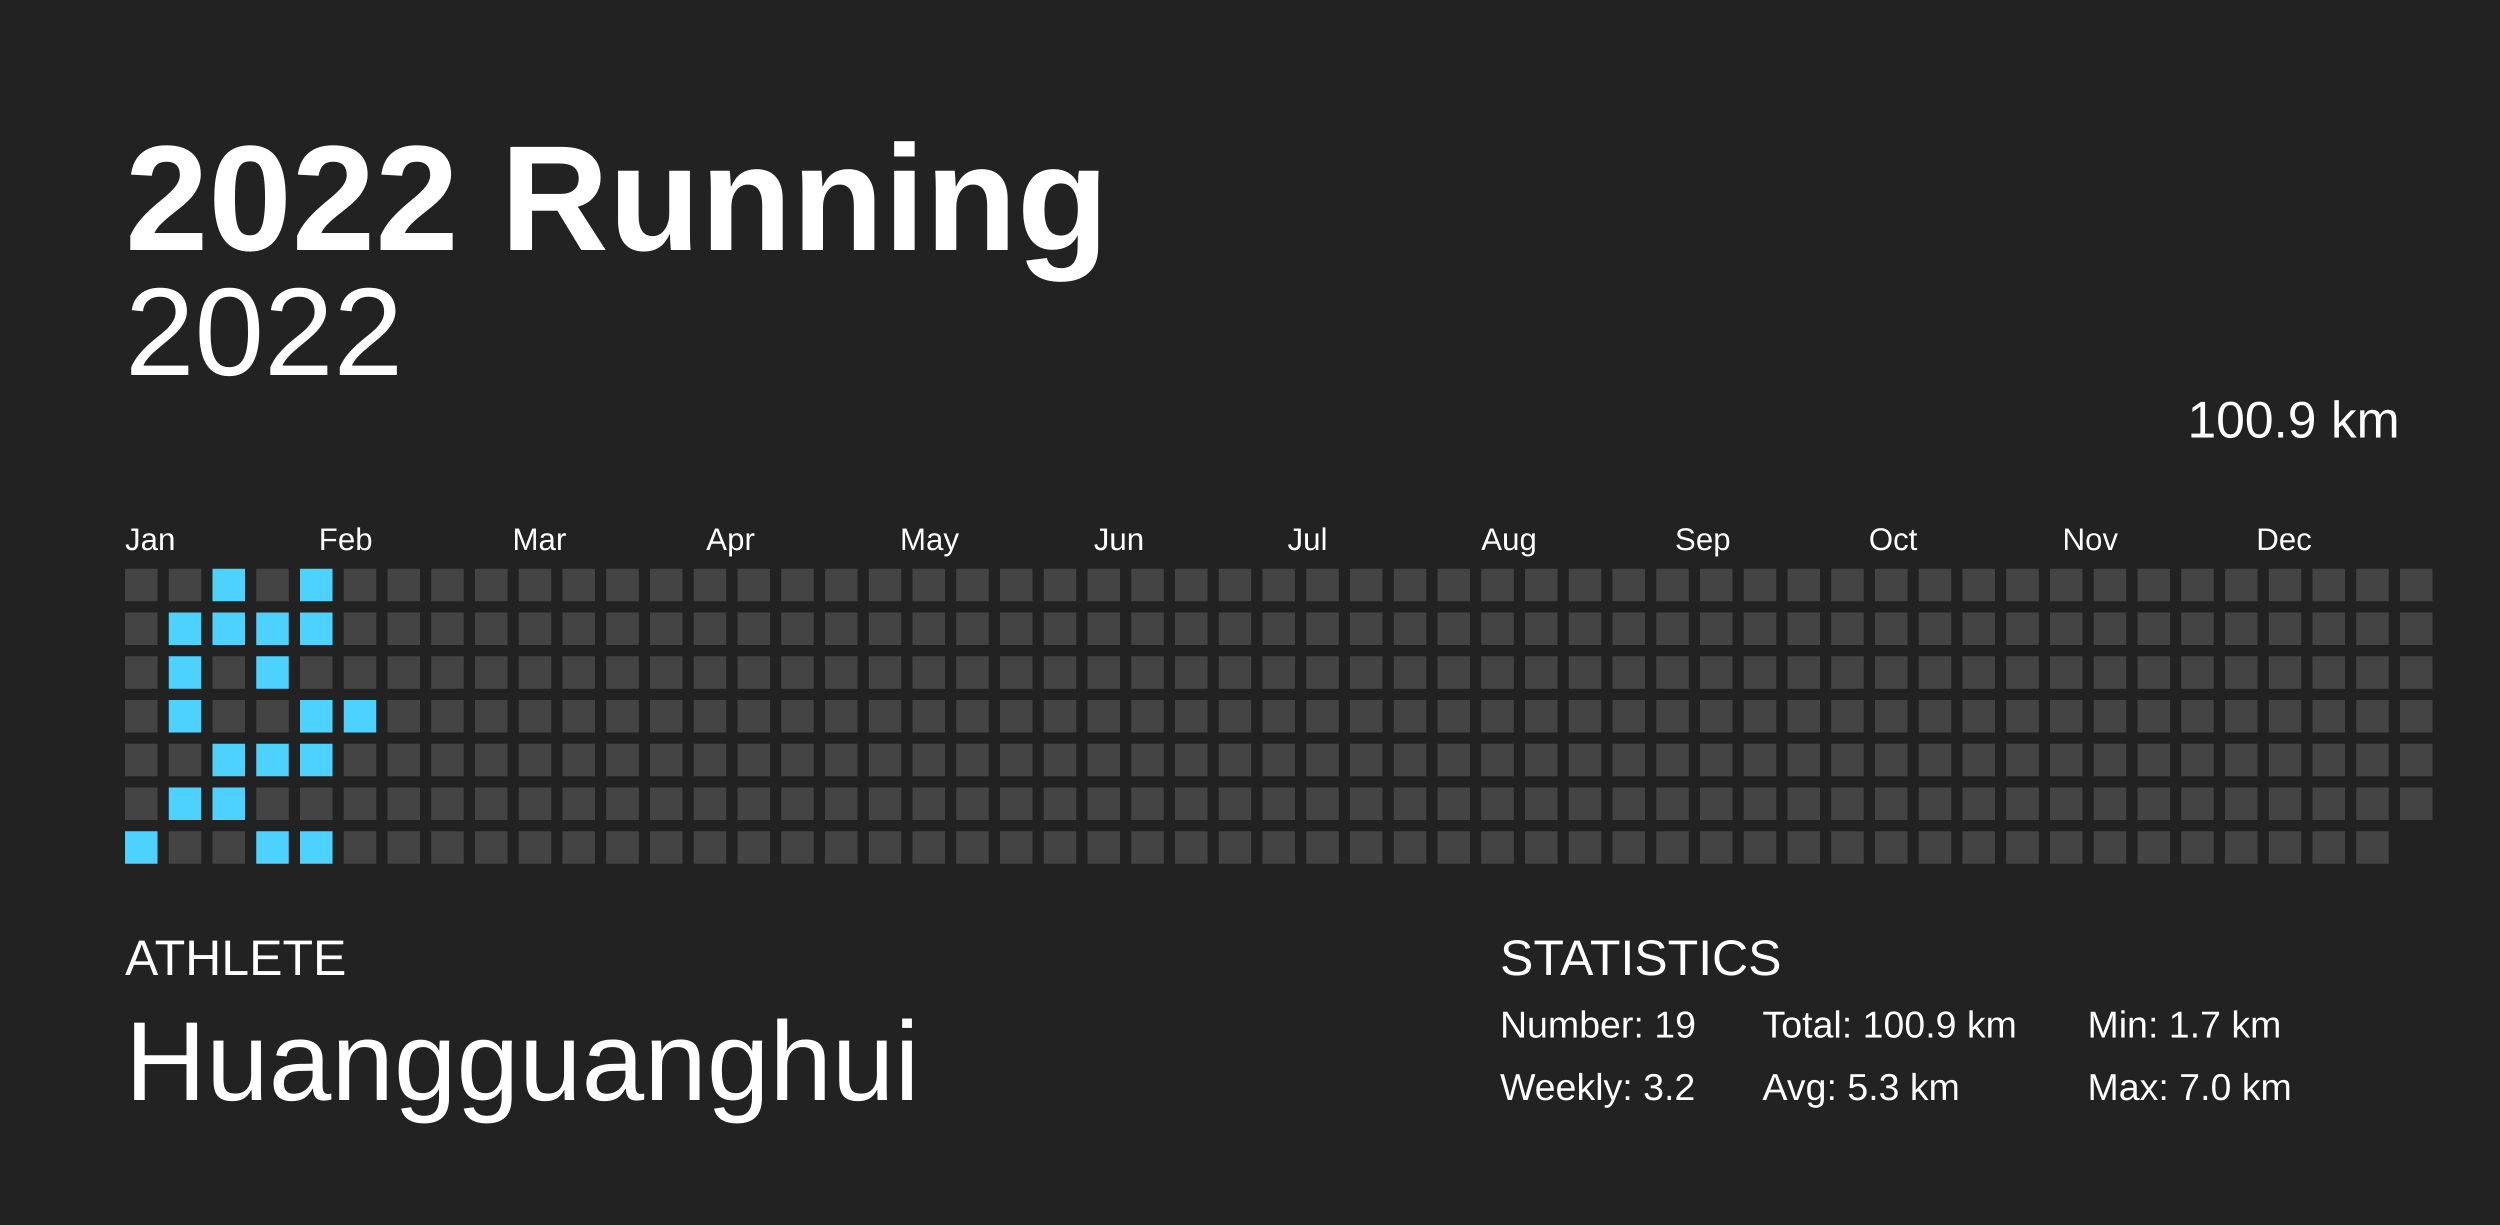
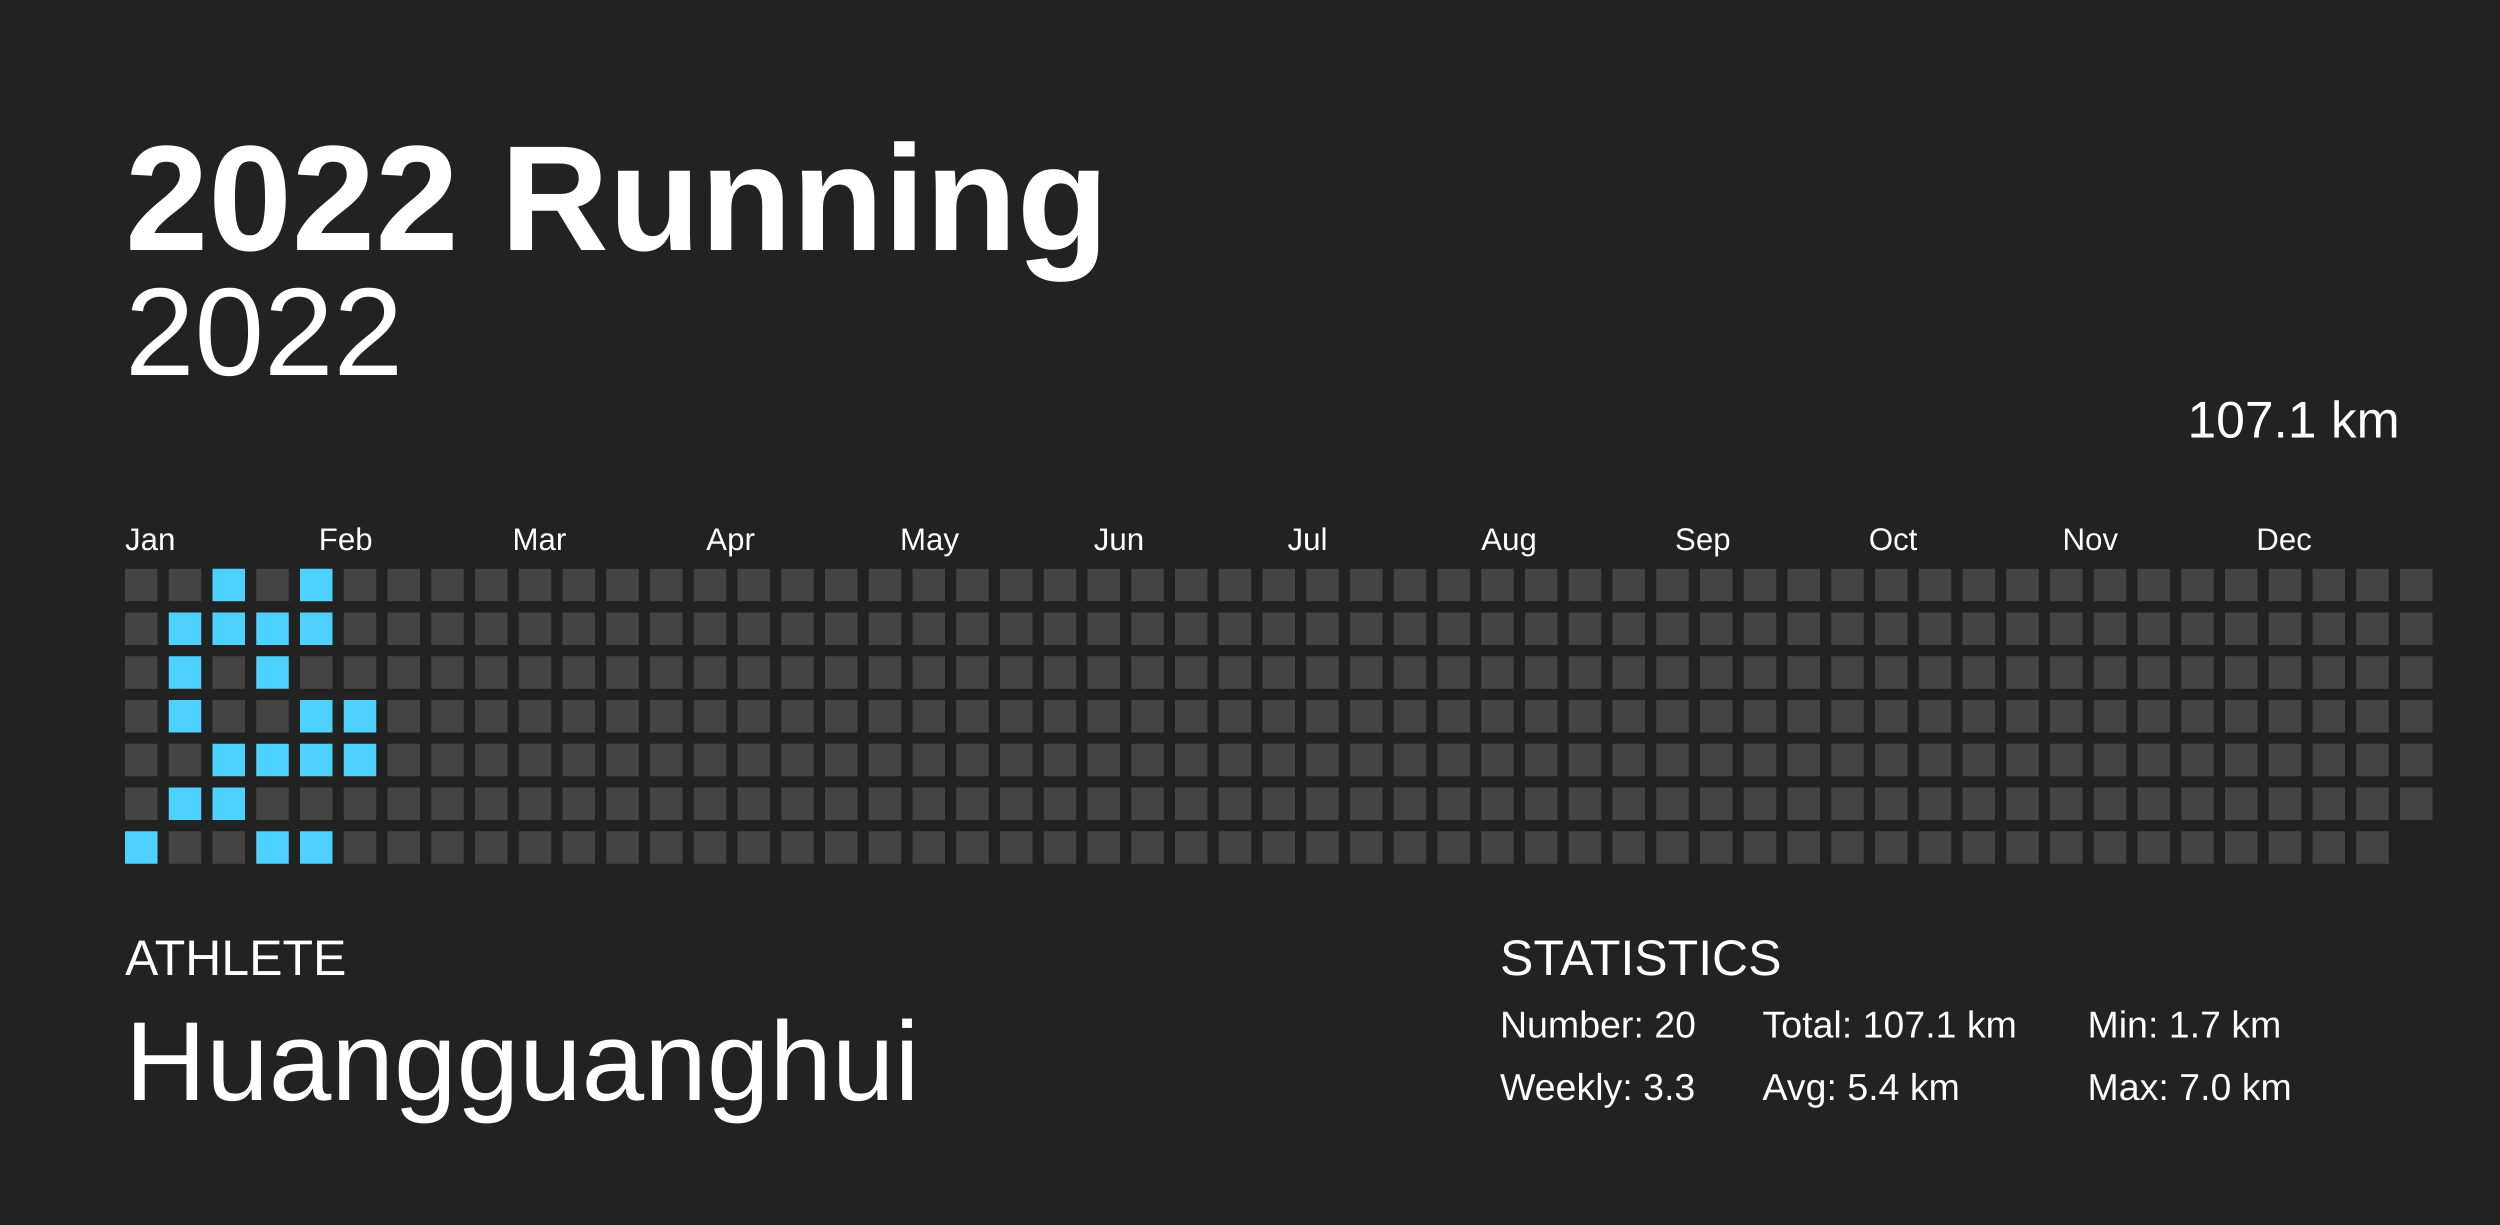
<svg xmlns="http://www.w3.org/2000/svg" baseProfile="full" height="98mm" version="1.1" viewBox="0,0,200,98" width="200mm">
  <defs />
  <rect fill="#222222" height="98" width="200" x="0" y="0" />
  <text fill="#FFFFFF" style="font-size:12px; font-family:Arial; font-weight:bold;" x="10" y="20">2022 Running</text>
  <text fill="#FFFFFF" style="font-size:4px; font-family:Arial" x="10" y="78">ATHLETE</text>
  <text fill="#FFFFFF" style="font-size:9px; font-family:Arial" x="10" y="88">Huangguanghui</text>
  <text fill="#FFFFFF" style="font-size:4px; font-family:Arial" x="120" y="78">STATISTICS</text>
-   <text fill="#FFFFFF" style="font-size:3px; font-family:Arial" x="120" y="83">Number: 19</text>
-   <text fill="#FFFFFF" style="font-size:3px; font-family:Arial" x="120" y="88">Weekly: 3.2</text>
-   <text fill="#FFFFFF" style="font-size:3px; font-family:Arial" x="141" y="83">Total: 100.9 km</text>
-   <text fill="#FFFFFF" style="font-size:3px; font-family:Arial" x="141" y="88">Avg: 5.3 km</text>
+   <text fill="#FFFFFF" style="font-size:3px; font-family:Arial" x="120" y="83">Number: 20</text>
+   <text fill="#FFFFFF" style="font-size:3px; font-family:Arial" x="120" y="88">Weekly: 3.3</text>
+   <text fill="#FFFFFF" style="font-size:3px; font-family:Arial" x="141" y="83">Total: 107.1 km</text>
+   <text fill="#FFFFFF" style="font-size:3px; font-family:Arial" x="141" y="88">Avg: 5.4 km</text>
  <text fill="#FFFFFF" style="font-size:3px; font-family:Arial" x="167" y="83">Min: 1.7 km</text>
  <text fill="#FFFFFF" style="font-size:3px; font-family:Arial" x="167" y="88">Max: 7.0 km</text>
  <text alignment-baseline="hanging" fill="#FFFFFF" style="font-size:10.0px; font-family:Arial;" x="10" y="30">2022</text>
-   <text alignment-baseline="hanging" fill="#FFFFFF" style="font-size:4.125px; font-family:Arial;" x="175" y="35">100.9 km</text>
+   <text alignment-baseline="hanging" fill="#FFFFFF" style="font-size:4.125px; font-family:Arial;" x="175" y="35">107.1 km</text>
  <text fill="#FFFFFF" style="font-size:2.5px; font-family:Arial" x="10.0" y="44">Jan</text>
  <text fill="#FFFFFF" style="font-size:2.5px; font-family:Arial" x="25.5" y="44">Feb</text>
  <text fill="#FFFFFF" style="font-size:2.5px; font-family:Arial" x="41.0" y="44">Mar</text>
  <text fill="#FFFFFF" style="font-size:2.5px; font-family:Arial" x="56.5" y="44">Apr</text>
  <text fill="#FFFFFF" style="font-size:2.5px; font-family:Arial" x="72.0" y="44">May</text>
  <text fill="#FFFFFF" style="font-size:2.5px; font-family:Arial" x="87.5" y="44">Jun</text>
  <text fill="#FFFFFF" style="font-size:2.5px; font-family:Arial" x="103.0" y="44">Jul</text>
  <text fill="#FFFFFF" style="font-size:2.5px; font-family:Arial" x="118.5" y="44">Aug</text>
  <text fill="#FFFFFF" style="font-size:2.5px; font-family:Arial" x="134.0" y="44">Sep</text>
  <text fill="#FFFFFF" style="font-size:2.5px; font-family:Arial" x="149.5" y="44">Oct</text>
  <text fill="#FFFFFF" style="font-size:2.5px; font-family:Arial" x="165.0" y="44">Nov</text>
  <text fill="#FFFFFF" style="font-size:2.5px; font-family:Arial" x="180.5" y="44">Dec</text>
  <rect fill="#444444" height="2.6" width="2.6" x="10.0" y="45.5" />
  <rect fill="#444444" height="2.6" width="2.6" x="10.0" y="49.0" />
  <rect fill="#444444" height="2.6" width="2.6" x="10.0" y="52.5" />
  <rect fill="#444444" height="2.6" width="2.6" x="10.0" y="56.0" />
  <rect fill="#444444" height="2.6" width="2.6" x="10.0" y="59.5" />
  <rect fill="#444444" height="2.6" width="2.6" x="10.0" y="63.0" />
  <rect fill="#4dd2ff" height="2.6" width="2.6" x="10.0" y="66.5" />
  <rect fill="#444444" height="2.6" width="2.6" x="13.5" y="45.5" />
  <rect fill="#4dd2ff" height="2.6" width="2.6" x="13.5" y="49.0" />
  <rect fill="#4dd2ff" height="2.6" width="2.6" x="13.5" y="52.5" />
  <rect fill="#4dd2ff" height="2.6" width="2.6" x="13.5" y="56.0" />
  <rect fill="#444444" height="2.6" width="2.6" x="13.5" y="59.5" />
  <rect fill="#4dd2ff" height="2.6" width="2.6" x="13.5" y="63.0" />
  <rect fill="#444444" height="2.6" width="2.6" x="13.5" y="66.5" />
  <rect fill="#4dd2ff" height="2.6" width="2.6" x="17.0" y="45.5" />
  <rect fill="#4dd2ff" height="2.6" width="2.6" x="17.0" y="49.0" />
  <rect fill="#444444" height="2.6" width="2.6" x="17.0" y="52.5" />
  <rect fill="#444444" height="2.6" width="2.6" x="17.0" y="56.0" />
  <rect fill="#4dd2ff" height="2.6" width="2.6" x="17.0" y="59.5" />
  <rect fill="#4dd2ff" height="2.6" width="2.6" x="17.0" y="63.0" />
  <rect fill="#444444" height="2.6" width="2.6" x="17.0" y="66.5" />
  <rect fill="#444444" height="2.6" width="2.6" x="20.5" y="45.5" />
  <rect fill="#4dd2ff" height="2.6" width="2.6" x="20.5" y="49.0" />
  <rect fill="#4dd2ff" height="2.6" width="2.6" x="20.5" y="52.5" />
  <rect fill="#444444" height="2.6" width="2.6" x="20.5" y="56.0" />
  <rect fill="#4dd2ff" height="2.6" width="2.6" x="20.5" y="59.5" />
  <rect fill="#444444" height="2.6" width="2.6" x="20.5" y="63.0" />
  <rect fill="#4dd2ff" height="2.6" width="2.6" x="20.5" y="66.5" />
  <rect fill="#4dd2ff" height="2.6" width="2.6" x="24.0" y="45.5" />
  <rect fill="#4dd2ff" height="2.6" width="2.6" x="24.0" y="49.0" />
  <rect fill="#444444" height="2.6" width="2.6" x="24.0" y="52.5" />
  <rect fill="#4dd2ff" height="2.6" width="2.6" x="24.0" y="56.0" />
  <rect fill="#4dd2ff" height="2.6" width="2.6" x="24.0" y="59.5" />
  <rect fill="#444444" height="2.6" width="2.6" x="24.0" y="63.0" />
  <rect fill="#4dd2ff" height="2.6" width="2.6" x="24.0" y="66.5" />
  <rect fill="#444444" height="2.6" width="2.6" x="27.5" y="45.5" />
  <rect fill="#444444" height="2.6" width="2.6" x="27.5" y="49.0" />
  <rect fill="#444444" height="2.6" width="2.6" x="27.5" y="52.5" />
  <rect fill="#4dd2ff" height="2.6" width="2.6" x="27.5" y="56.0" />
-   <rect fill="#444444" height="2.6" width="2.6" x="27.5" y="59.5" />
+   <rect fill="#4dd2ff" height="2.6" width="2.6" x="27.5" y="59.5" />
  <rect fill="#444444" height="2.6" width="2.6" x="27.5" y="63.0" />
  <rect fill="#444444" height="2.6" width="2.6" x="27.5" y="66.5" />
  <rect fill="#444444" height="2.6" width="2.6" x="31.0" y="45.5" />
  <rect fill="#444444" height="2.6" width="2.6" x="31.0" y="49.0" />
  <rect fill="#444444" height="2.6" width="2.6" x="31.0" y="52.5" />
  <rect fill="#444444" height="2.6" width="2.6" x="31.0" y="56.0" />
  <rect fill="#444444" height="2.6" width="2.6" x="31.0" y="59.5" />
  <rect fill="#444444" height="2.6" width="2.6" x="31.0" y="63.0" />
  <rect fill="#444444" height="2.6" width="2.6" x="31.0" y="66.5" />
  <rect fill="#444444" height="2.6" width="2.6" x="34.5" y="45.5" />
  <rect fill="#444444" height="2.6" width="2.6" x="34.5" y="49.0" />
  <rect fill="#444444" height="2.6" width="2.6" x="34.5" y="52.5" />
  <rect fill="#444444" height="2.6" width="2.6" x="34.5" y="56.0" />
  <rect fill="#444444" height="2.6" width="2.6" x="34.5" y="59.5" />
  <rect fill="#444444" height="2.6" width="2.6" x="34.5" y="63.0" />
  <rect fill="#444444" height="2.6" width="2.6" x="34.5" y="66.5" />
  <rect fill="#444444" height="2.6" width="2.6" x="38.0" y="45.5" />
  <rect fill="#444444" height="2.6" width="2.6" x="38.0" y="49.0" />
  <rect fill="#444444" height="2.6" width="2.6" x="38.0" y="52.5" />
  <rect fill="#444444" height="2.6" width="2.6" x="38.0" y="56.0" />
  <rect fill="#444444" height="2.6" width="2.6" x="38.0" y="59.5" />
  <rect fill="#444444" height="2.6" width="2.6" x="38.0" y="63.0" />
  <rect fill="#444444" height="2.6" width="2.6" x="38.0" y="66.5" />
  <rect fill="#444444" height="2.6" width="2.6" x="41.5" y="45.5" />
  <rect fill="#444444" height="2.6" width="2.6" x="41.5" y="49.0" />
  <rect fill="#444444" height="2.6" width="2.6" x="41.5" y="52.5" />
  <rect fill="#444444" height="2.6" width="2.6" x="41.5" y="56.0" />
  <rect fill="#444444" height="2.6" width="2.6" x="41.5" y="59.5" />
  <rect fill="#444444" height="2.6" width="2.6" x="41.5" y="63.0" />
  <rect fill="#444444" height="2.6" width="2.6" x="41.5" y="66.5" />
  <rect fill="#444444" height="2.6" width="2.6" x="45.0" y="45.5" />
  <rect fill="#444444" height="2.6" width="2.6" x="45.0" y="49.0" />
  <rect fill="#444444" height="2.6" width="2.6" x="45.0" y="52.5" />
  <rect fill="#444444" height="2.6" width="2.6" x="45.0" y="56.0" />
  <rect fill="#444444" height="2.6" width="2.6" x="45.0" y="59.5" />
  <rect fill="#444444" height="2.6" width="2.6" x="45.0" y="63.0" />
  <rect fill="#444444" height="2.6" width="2.6" x="45.0" y="66.5" />
  <rect fill="#444444" height="2.6" width="2.6" x="48.5" y="45.5" />
  <rect fill="#444444" height="2.6" width="2.6" x="48.5" y="49.0" />
  <rect fill="#444444" height="2.6" width="2.6" x="48.5" y="52.5" />
  <rect fill="#444444" height="2.6" width="2.6" x="48.5" y="56.0" />
  <rect fill="#444444" height="2.6" width="2.6" x="48.5" y="59.5" />
  <rect fill="#444444" height="2.6" width="2.6" x="48.5" y="63.0" />
  <rect fill="#444444" height="2.6" width="2.6" x="48.5" y="66.5" />
  <rect fill="#444444" height="2.6" width="2.6" x="52.0" y="45.5" />
  <rect fill="#444444" height="2.6" width="2.6" x="52.0" y="49.0" />
  <rect fill="#444444" height="2.6" width="2.6" x="52.0" y="52.5" />
  <rect fill="#444444" height="2.6" width="2.6" x="52.0" y="56.0" />
  <rect fill="#444444" height="2.6" width="2.6" x="52.0" y="59.5" />
  <rect fill="#444444" height="2.6" width="2.6" x="52.0" y="63.0" />
  <rect fill="#444444" height="2.6" width="2.6" x="52.0" y="66.5" />
  <rect fill="#444444" height="2.6" width="2.6" x="55.5" y="45.5" />
  <rect fill="#444444" height="2.6" width="2.6" x="55.5" y="49.0" />
  <rect fill="#444444" height="2.6" width="2.6" x="55.5" y="52.5" />
  <rect fill="#444444" height="2.6" width="2.6" x="55.5" y="56.0" />
  <rect fill="#444444" height="2.6" width="2.6" x="55.5" y="59.5" />
  <rect fill="#444444" height="2.6" width="2.6" x="55.5" y="63.0" />
  <rect fill="#444444" height="2.6" width="2.6" x="55.5" y="66.5" />
  <rect fill="#444444" height="2.6" width="2.6" x="59.0" y="45.5" />
  <rect fill="#444444" height="2.6" width="2.6" x="59.0" y="49.0" />
  <rect fill="#444444" height="2.6" width="2.6" x="59.0" y="52.5" />
  <rect fill="#444444" height="2.6" width="2.6" x="59.0" y="56.0" />
  <rect fill="#444444" height="2.6" width="2.6" x="59.0" y="59.5" />
  <rect fill="#444444" height="2.6" width="2.6" x="59.0" y="63.0" />
  <rect fill="#444444" height="2.6" width="2.6" x="59.0" y="66.5" />
  <rect fill="#444444" height="2.6" width="2.6" x="62.5" y="45.5" />
  <rect fill="#444444" height="2.6" width="2.6" x="62.5" y="49.0" />
  <rect fill="#444444" height="2.6" width="2.6" x="62.5" y="52.5" />
  <rect fill="#444444" height="2.6" width="2.6" x="62.5" y="56.0" />
  <rect fill="#444444" height="2.6" width="2.6" x="62.5" y="59.5" />
  <rect fill="#444444" height="2.6" width="2.6" x="62.5" y="63.0" />
  <rect fill="#444444" height="2.6" width="2.6" x="62.5" y="66.5" />
  <rect fill="#444444" height="2.6" width="2.6" x="66.0" y="45.5" />
  <rect fill="#444444" height="2.6" width="2.6" x="66.0" y="49.0" />
  <rect fill="#444444" height="2.6" width="2.6" x="66.0" y="52.5" />
  <rect fill="#444444" height="2.6" width="2.6" x="66.0" y="56.0" />
  <rect fill="#444444" height="2.6" width="2.6" x="66.0" y="59.5" />
  <rect fill="#444444" height="2.6" width="2.6" x="66.0" y="63.0" />
  <rect fill="#444444" height="2.6" width="2.6" x="66.0" y="66.5" />
  <rect fill="#444444" height="2.6" width="2.6" x="69.5" y="45.5" />
  <rect fill="#444444" height="2.6" width="2.6" x="69.5" y="49.0" />
  <rect fill="#444444" height="2.6" width="2.6" x="69.5" y="52.5" />
  <rect fill="#444444" height="2.6" width="2.6" x="69.5" y="56.0" />
  <rect fill="#444444" height="2.6" width="2.6" x="69.5" y="59.5" />
  <rect fill="#444444" height="2.6" width="2.6" x="69.5" y="63.0" />
  <rect fill="#444444" height="2.6" width="2.6" x="69.5" y="66.5" />
  <rect fill="#444444" height="2.6" width="2.6" x="73.0" y="45.5" />
  <rect fill="#444444" height="2.6" width="2.6" x="73.0" y="49.0" />
  <rect fill="#444444" height="2.6" width="2.6" x="73.0" y="52.5" />
  <rect fill="#444444" height="2.6" width="2.6" x="73.0" y="56.0" />
  <rect fill="#444444" height="2.6" width="2.6" x="73.0" y="59.5" />
  <rect fill="#444444" height="2.6" width="2.6" x="73.0" y="63.0" />
  <rect fill="#444444" height="2.6" width="2.6" x="73.0" y="66.5" />
  <rect fill="#444444" height="2.6" width="2.6" x="76.5" y="45.5" />
  <rect fill="#444444" height="2.6" width="2.6" x="76.5" y="49.0" />
  <rect fill="#444444" height="2.6" width="2.6" x="76.5" y="52.5" />
  <rect fill="#444444" height="2.6" width="2.6" x="76.5" y="56.0" />
  <rect fill="#444444" height="2.6" width="2.6" x="76.5" y="59.5" />
  <rect fill="#444444" height="2.6" width="2.6" x="76.5" y="63.0" />
  <rect fill="#444444" height="2.6" width="2.6" x="76.5" y="66.5" />
  <rect fill="#444444" height="2.6" width="2.6" x="80.0" y="45.5" />
  <rect fill="#444444" height="2.6" width="2.6" x="80.0" y="49.0" />
  <rect fill="#444444" height="2.6" width="2.6" x="80.0" y="52.5" />
  <rect fill="#444444" height="2.6" width="2.6" x="80.0" y="56.0" />
  <rect fill="#444444" height="2.6" width="2.6" x="80.0" y="59.5" />
  <rect fill="#444444" height="2.6" width="2.6" x="80.0" y="63.0" />
  <rect fill="#444444" height="2.6" width="2.6" x="80.0" y="66.5" />
  <rect fill="#444444" height="2.6" width="2.6" x="83.5" y="45.5" />
  <rect fill="#444444" height="2.6" width="2.6" x="83.5" y="49.0" />
  <rect fill="#444444" height="2.6" width="2.6" x="83.5" y="52.5" />
  <rect fill="#444444" height="2.6" width="2.6" x="83.5" y="56.0" />
  <rect fill="#444444" height="2.6" width="2.6" x="83.5" y="59.5" />
  <rect fill="#444444" height="2.6" width="2.6" x="83.5" y="63.0" />
  <rect fill="#444444" height="2.6" width="2.6" x="83.5" y="66.5" />
  <rect fill="#444444" height="2.6" width="2.6" x="87.0" y="45.5" />
  <rect fill="#444444" height="2.6" width="2.6" x="87.0" y="49.0" />
  <rect fill="#444444" height="2.6" width="2.6" x="87.0" y="52.5" />
  <rect fill="#444444" height="2.6" width="2.6" x="87.0" y="56.0" />
  <rect fill="#444444" height="2.6" width="2.6" x="87.0" y="59.5" />
  <rect fill="#444444" height="2.6" width="2.6" x="87.0" y="63.0" />
  <rect fill="#444444" height="2.6" width="2.6" x="87.0" y="66.5" />
  <rect fill="#444444" height="2.6" width="2.6" x="90.5" y="45.5" />
  <rect fill="#444444" height="2.6" width="2.6" x="90.5" y="49.0" />
  <rect fill="#444444" height="2.6" width="2.6" x="90.5" y="52.5" />
  <rect fill="#444444" height="2.6" width="2.6" x="90.5" y="56.0" />
  <rect fill="#444444" height="2.6" width="2.6" x="90.5" y="59.5" />
  <rect fill="#444444" height="2.6" width="2.6" x="90.5" y="63.0" />
  <rect fill="#444444" height="2.6" width="2.6" x="90.5" y="66.5" />
  <rect fill="#444444" height="2.6" width="2.6" x="94.0" y="45.5" />
  <rect fill="#444444" height="2.6" width="2.6" x="94.0" y="49.0" />
  <rect fill="#444444" height="2.6" width="2.6" x="94.0" y="52.5" />
  <rect fill="#444444" height="2.6" width="2.6" x="94.0" y="56.0" />
  <rect fill="#444444" height="2.6" width="2.6" x="94.0" y="59.5" />
  <rect fill="#444444" height="2.6" width="2.6" x="94.0" y="63.0" />
  <rect fill="#444444" height="2.6" width="2.6" x="94.0" y="66.5" />
  <rect fill="#444444" height="2.6" width="2.6" x="97.5" y="45.5" />
  <rect fill="#444444" height="2.6" width="2.6" x="97.5" y="49.0" />
  <rect fill="#444444" height="2.6" width="2.6" x="97.5" y="52.5" />
  <rect fill="#444444" height="2.6" width="2.6" x="97.5" y="56.0" />
  <rect fill="#444444" height="2.6" width="2.6" x="97.5" y="59.5" />
  <rect fill="#444444" height="2.6" width="2.6" x="97.5" y="63.0" />
  <rect fill="#444444" height="2.6" width="2.6" x="97.5" y="66.5" />
  <rect fill="#444444" height="2.6" width="2.6" x="101.0" y="45.5" />
  <rect fill="#444444" height="2.6" width="2.6" x="101.0" y="49.0" />
  <rect fill="#444444" height="2.6" width="2.6" x="101.0" y="52.5" />
  <rect fill="#444444" height="2.6" width="2.6" x="101.0" y="56.0" />
  <rect fill="#444444" height="2.6" width="2.6" x="101.0" y="59.5" />
  <rect fill="#444444" height="2.6" width="2.6" x="101.0" y="63.0" />
  <rect fill="#444444" height="2.6" width="2.6" x="101.0" y="66.5" />
  <rect fill="#444444" height="2.6" width="2.6" x="104.5" y="45.5" />
  <rect fill="#444444" height="2.6" width="2.6" x="104.5" y="49.0" />
  <rect fill="#444444" height="2.6" width="2.6" x="104.5" y="52.5" />
  <rect fill="#444444" height="2.6" width="2.6" x="104.5" y="56.0" />
  <rect fill="#444444" height="2.6" width="2.6" x="104.5" y="59.5" />
  <rect fill="#444444" height="2.6" width="2.6" x="104.5" y="63.0" />
  <rect fill="#444444" height="2.6" width="2.6" x="104.5" y="66.5" />
  <rect fill="#444444" height="2.6" width="2.6" x="108.0" y="45.5" />
  <rect fill="#444444" height="2.6" width="2.6" x="108.0" y="49.0" />
  <rect fill="#444444" height="2.6" width="2.6" x="108.0" y="52.5" />
  <rect fill="#444444" height="2.6" width="2.6" x="108.0" y="56.0" />
  <rect fill="#444444" height="2.6" width="2.6" x="108.0" y="59.5" />
  <rect fill="#444444" height="2.6" width="2.6" x="108.0" y="63.0" />
  <rect fill="#444444" height="2.6" width="2.6" x="108.0" y="66.5" />
  <rect fill="#444444" height="2.6" width="2.6" x="111.5" y="45.5" />
  <rect fill="#444444" height="2.6" width="2.6" x="111.5" y="49.0" />
  <rect fill="#444444" height="2.6" width="2.6" x="111.5" y="52.5" />
  <rect fill="#444444" height="2.6" width="2.6" x="111.5" y="56.0" />
  <rect fill="#444444" height="2.6" width="2.6" x="111.5" y="59.5" />
  <rect fill="#444444" height="2.6" width="2.6" x="111.5" y="63.0" />
  <rect fill="#444444" height="2.6" width="2.6" x="111.5" y="66.5" />
  <rect fill="#444444" height="2.6" width="2.6" x="115.0" y="45.5" />
  <rect fill="#444444" height="2.6" width="2.6" x="115.0" y="49.0" />
  <rect fill="#444444" height="2.6" width="2.6" x="115.0" y="52.5" />
  <rect fill="#444444" height="2.6" width="2.6" x="115.0" y="56.0" />
  <rect fill="#444444" height="2.6" width="2.6" x="115.0" y="59.5" />
  <rect fill="#444444" height="2.6" width="2.6" x="115.0" y="63.0" />
  <rect fill="#444444" height="2.6" width="2.6" x="115.0" y="66.5" />
  <rect fill="#444444" height="2.6" width="2.6" x="118.5" y="45.5" />
  <rect fill="#444444" height="2.6" width="2.6" x="118.5" y="49.0" />
  <rect fill="#444444" height="2.6" width="2.6" x="118.5" y="52.5" />
  <rect fill="#444444" height="2.6" width="2.6" x="118.5" y="56.0" />
  <rect fill="#444444" height="2.6" width="2.6" x="118.5" y="59.5" />
  <rect fill="#444444" height="2.6" width="2.6" x="118.5" y="63.0" />
  <rect fill="#444444" height="2.6" width="2.6" x="118.5" y="66.5" />
  <rect fill="#444444" height="2.6" width="2.6" x="122.0" y="45.5" />
  <rect fill="#444444" height="2.6" width="2.6" x="122.0" y="49.0" />
  <rect fill="#444444" height="2.6" width="2.6" x="122.0" y="52.5" />
  <rect fill="#444444" height="2.6" width="2.6" x="122.0" y="56.0" />
  <rect fill="#444444" height="2.6" width="2.6" x="122.0" y="59.5" />
  <rect fill="#444444" height="2.6" width="2.6" x="122.0" y="63.0" />
  <rect fill="#444444" height="2.6" width="2.6" x="122.0" y="66.5" />
  <rect fill="#444444" height="2.6" width="2.6" x="125.5" y="45.5" />
  <rect fill="#444444" height="2.6" width="2.6" x="125.5" y="49.0" />
  <rect fill="#444444" height="2.6" width="2.6" x="125.5" y="52.5" />
  <rect fill="#444444" height="2.6" width="2.6" x="125.5" y="56.0" />
  <rect fill="#444444" height="2.6" width="2.6" x="125.5" y="59.5" />
  <rect fill="#444444" height="2.6" width="2.6" x="125.5" y="63.0" />
  <rect fill="#444444" height="2.6" width="2.6" x="125.5" y="66.5" />
  <rect fill="#444444" height="2.6" width="2.6" x="129.0" y="45.5" />
  <rect fill="#444444" height="2.6" width="2.6" x="129.0" y="49.0" />
  <rect fill="#444444" height="2.6" width="2.6" x="129.0" y="52.5" />
  <rect fill="#444444" height="2.6" width="2.6" x="129.0" y="56.0" />
  <rect fill="#444444" height="2.6" width="2.6" x="129.0" y="59.5" />
  <rect fill="#444444" height="2.6" width="2.6" x="129.0" y="63.0" />
  <rect fill="#444444" height="2.6" width="2.6" x="129.0" y="66.5" />
  <rect fill="#444444" height="2.6" width="2.6" x="132.5" y="45.5" />
  <rect fill="#444444" height="2.6" width="2.6" x="132.5" y="49.0" />
  <rect fill="#444444" height="2.6" width="2.6" x="132.5" y="52.5" />
  <rect fill="#444444" height="2.6" width="2.6" x="132.5" y="56.0" />
  <rect fill="#444444" height="2.6" width="2.6" x="132.5" y="59.5" />
  <rect fill="#444444" height="2.6" width="2.6" x="132.5" y="63.0" />
  <rect fill="#444444" height="2.6" width="2.6" x="132.5" y="66.5" />
  <rect fill="#444444" height="2.6" width="2.6" x="136.0" y="45.5" />
  <rect fill="#444444" height="2.6" width="2.6" x="136.0" y="49.0" />
  <rect fill="#444444" height="2.6" width="2.6" x="136.0" y="52.5" />
  <rect fill="#444444" height="2.6" width="2.6" x="136.0" y="56.0" />
  <rect fill="#444444" height="2.6" width="2.6" x="136.0" y="59.5" />
  <rect fill="#444444" height="2.6" width="2.6" x="136.0" y="63.0" />
  <rect fill="#444444" height="2.6" width="2.6" x="136.0" y="66.5" />
  <rect fill="#444444" height="2.6" width="2.6" x="139.5" y="45.5" />
  <rect fill="#444444" height="2.6" width="2.6" x="139.5" y="49.0" />
  <rect fill="#444444" height="2.6" width="2.6" x="139.5" y="52.5" />
  <rect fill="#444444" height="2.6" width="2.6" x="139.5" y="56.0" />
  <rect fill="#444444" height="2.6" width="2.6" x="139.5" y="59.5" />
  <rect fill="#444444" height="2.6" width="2.6" x="139.5" y="63.0" />
  <rect fill="#444444" height="2.6" width="2.6" x="139.5" y="66.5" />
  <rect fill="#444444" height="2.6" width="2.6" x="143.0" y="45.5" />
  <rect fill="#444444" height="2.6" width="2.6" x="143.0" y="49.0" />
  <rect fill="#444444" height="2.6" width="2.6" x="143.0" y="52.5" />
  <rect fill="#444444" height="2.6" width="2.6" x="143.0" y="56.0" />
  <rect fill="#444444" height="2.6" width="2.6" x="143.0" y="59.5" />
  <rect fill="#444444" height="2.6" width="2.6" x="143.0" y="63.0" />
  <rect fill="#444444" height="2.6" width="2.6" x="143.0" y="66.5" />
  <rect fill="#444444" height="2.6" width="2.6" x="146.5" y="45.5" />
  <rect fill="#444444" height="2.6" width="2.6" x="146.5" y="49.0" />
  <rect fill="#444444" height="2.6" width="2.6" x="146.5" y="52.5" />
  <rect fill="#444444" height="2.6" width="2.6" x="146.5" y="56.0" />
  <rect fill="#444444" height="2.6" width="2.6" x="146.5" y="59.5" />
  <rect fill="#444444" height="2.6" width="2.6" x="146.5" y="63.0" />
  <rect fill="#444444" height="2.6" width="2.6" x="146.5" y="66.5" />
  <rect fill="#444444" height="2.6" width="2.6" x="150.0" y="45.5" />
  <rect fill="#444444" height="2.6" width="2.6" x="150.0" y="49.0" />
  <rect fill="#444444" height="2.6" width="2.6" x="150.0" y="52.5" />
  <rect fill="#444444" height="2.6" width="2.6" x="150.0" y="56.0" />
  <rect fill="#444444" height="2.6" width="2.6" x="150.0" y="59.5" />
  <rect fill="#444444" height="2.6" width="2.6" x="150.0" y="63.0" />
  <rect fill="#444444" height="2.6" width="2.6" x="150.0" y="66.5" />
  <rect fill="#444444" height="2.6" width="2.6" x="153.5" y="45.5" />
  <rect fill="#444444" height="2.6" width="2.6" x="153.5" y="49.0" />
  <rect fill="#444444" height="2.6" width="2.6" x="153.5" y="52.5" />
  <rect fill="#444444" height="2.6" width="2.6" x="153.5" y="56.0" />
  <rect fill="#444444" height="2.6" width="2.6" x="153.5" y="59.5" />
  <rect fill="#444444" height="2.6" width="2.6" x="153.5" y="63.0" />
  <rect fill="#444444" height="2.6" width="2.6" x="153.5" y="66.5" />
  <rect fill="#444444" height="2.6" width="2.6" x="157.0" y="45.5" />
  <rect fill="#444444" height="2.6" width="2.6" x="157.0" y="49.0" />
  <rect fill="#444444" height="2.6" width="2.6" x="157.0" y="52.5" />
  <rect fill="#444444" height="2.6" width="2.6" x="157.0" y="56.0" />
  <rect fill="#444444" height="2.6" width="2.6" x="157.0" y="59.5" />
  <rect fill="#444444" height="2.6" width="2.6" x="157.0" y="63.0" />
  <rect fill="#444444" height="2.6" width="2.6" x="157.0" y="66.5" />
  <rect fill="#444444" height="2.6" width="2.6" x="160.5" y="45.5" />
  <rect fill="#444444" height="2.6" width="2.6" x="160.5" y="49.0" />
  <rect fill="#444444" height="2.6" width="2.6" x="160.5" y="52.5" />
  <rect fill="#444444" height="2.6" width="2.6" x="160.5" y="56.0" />
  <rect fill="#444444" height="2.6" width="2.6" x="160.5" y="59.5" />
  <rect fill="#444444" height="2.6" width="2.6" x="160.5" y="63.0" />
  <rect fill="#444444" height="2.6" width="2.6" x="160.5" y="66.5" />
  <rect fill="#444444" height="2.6" width="2.6" x="164.0" y="45.5" />
  <rect fill="#444444" height="2.6" width="2.6" x="164.0" y="49.0" />
  <rect fill="#444444" height="2.6" width="2.6" x="164.0" y="52.5" />
  <rect fill="#444444" height="2.6" width="2.6" x="164.0" y="56.0" />
  <rect fill="#444444" height="2.6" width="2.6" x="164.0" y="59.5" />
  <rect fill="#444444" height="2.6" width="2.6" x="164.0" y="63.0" />
  <rect fill="#444444" height="2.6" width="2.6" x="164.0" y="66.5" />
  <rect fill="#444444" height="2.6" width="2.6" x="167.5" y="45.5" />
  <rect fill="#444444" height="2.6" width="2.6" x="167.5" y="49.0" />
  <rect fill="#444444" height="2.6" width="2.6" x="167.5" y="52.5" />
  <rect fill="#444444" height="2.6" width="2.6" x="167.5" y="56.0" />
  <rect fill="#444444" height="2.6" width="2.6" x="167.5" y="59.5" />
  <rect fill="#444444" height="2.6" width="2.6" x="167.5" y="63.0" />
  <rect fill="#444444" height="2.6" width="2.6" x="167.5" y="66.5" />
  <rect fill="#444444" height="2.6" width="2.6" x="171.0" y="45.5" />
  <rect fill="#444444" height="2.6" width="2.6" x="171.0" y="49.0" />
  <rect fill="#444444" height="2.6" width="2.6" x="171.0" y="52.5" />
  <rect fill="#444444" height="2.6" width="2.6" x="171.0" y="56.0" />
  <rect fill="#444444" height="2.6" width="2.6" x="171.0" y="59.5" />
  <rect fill="#444444" height="2.6" width="2.6" x="171.0" y="63.0" />
  <rect fill="#444444" height="2.6" width="2.6" x="171.0" y="66.5" />
  <rect fill="#444444" height="2.6" width="2.6" x="174.5" y="45.5" />
  <rect fill="#444444" height="2.6" width="2.6" x="174.5" y="49.0" />
  <rect fill="#444444" height="2.6" width="2.6" x="174.5" y="52.5" />
  <rect fill="#444444" height="2.6" width="2.6" x="174.5" y="56.0" />
  <rect fill="#444444" height="2.6" width="2.6" x="174.5" y="59.5" />
  <rect fill="#444444" height="2.6" width="2.6" x="174.5" y="63.0" />
  <rect fill="#444444" height="2.6" width="2.6" x="174.5" y="66.5" />
  <rect fill="#444444" height="2.6" width="2.6" x="178.0" y="45.5" />
  <rect fill="#444444" height="2.6" width="2.6" x="178.0" y="49.0" />
  <rect fill="#444444" height="2.6" width="2.6" x="178.0" y="52.5" />
  <rect fill="#444444" height="2.6" width="2.6" x="178.0" y="56.0" />
  <rect fill="#444444" height="2.6" width="2.6" x="178.0" y="59.5" />
  <rect fill="#444444" height="2.6" width="2.6" x="178.0" y="63.0" />
  <rect fill="#444444" height="2.6" width="2.6" x="178.0" y="66.5" />
  <rect fill="#444444" height="2.6" width="2.6" x="181.5" y="45.5" />
  <rect fill="#444444" height="2.6" width="2.6" x="181.5" y="49.0" />
  <rect fill="#444444" height="2.6" width="2.6" x="181.5" y="52.5" />
  <rect fill="#444444" height="2.6" width="2.6" x="181.5" y="56.0" />
  <rect fill="#444444" height="2.6" width="2.6" x="181.5" y="59.5" />
  <rect fill="#444444" height="2.6" width="2.6" x="181.5" y="63.0" />
  <rect fill="#444444" height="2.6" width="2.6" x="181.5" y="66.5" />
  <rect fill="#444444" height="2.6" width="2.6" x="185.0" y="45.5" />
  <rect fill="#444444" height="2.6" width="2.6" x="185.0" y="49.0" />
  <rect fill="#444444" height="2.6" width="2.6" x="185.0" y="52.5" />
  <rect fill="#444444" height="2.6" width="2.6" x="185.0" y="56.0" />
  <rect fill="#444444" height="2.6" width="2.6" x="185.0" y="59.5" />
  <rect fill="#444444" height="2.6" width="2.6" x="185.0" y="63.0" />
  <rect fill="#444444" height="2.6" width="2.6" x="185.0" y="66.5" />
  <rect fill="#444444" height="2.6" width="2.6" x="188.5" y="45.5" />
  <rect fill="#444444" height="2.6" width="2.6" x="188.5" y="49.0" />
  <rect fill="#444444" height="2.6" width="2.6" x="188.5" y="52.5" />
  <rect fill="#444444" height="2.6" width="2.6" x="188.5" y="56.0" />
  <rect fill="#444444" height="2.6" width="2.6" x="188.5" y="59.5" />
  <rect fill="#444444" height="2.6" width="2.6" x="188.5" y="63.0" />
  <rect fill="#444444" height="2.6" width="2.6" x="188.5" y="66.5" />
  <rect fill="#444444" height="2.6" width="2.6" x="192.0" y="45.5" />
  <rect fill="#444444" height="2.6" width="2.6" x="192.0" y="49.0" />
  <rect fill="#444444" height="2.6" width="2.6" x="192.0" y="52.5" />
  <rect fill="#444444" height="2.6" width="2.6" x="192.0" y="56.0" />
  <rect fill="#444444" height="2.6" width="2.6" x="192.0" y="59.5" />
  <rect fill="#444444" height="2.6" width="2.6" x="192.0" y="63.0" />
</svg>
